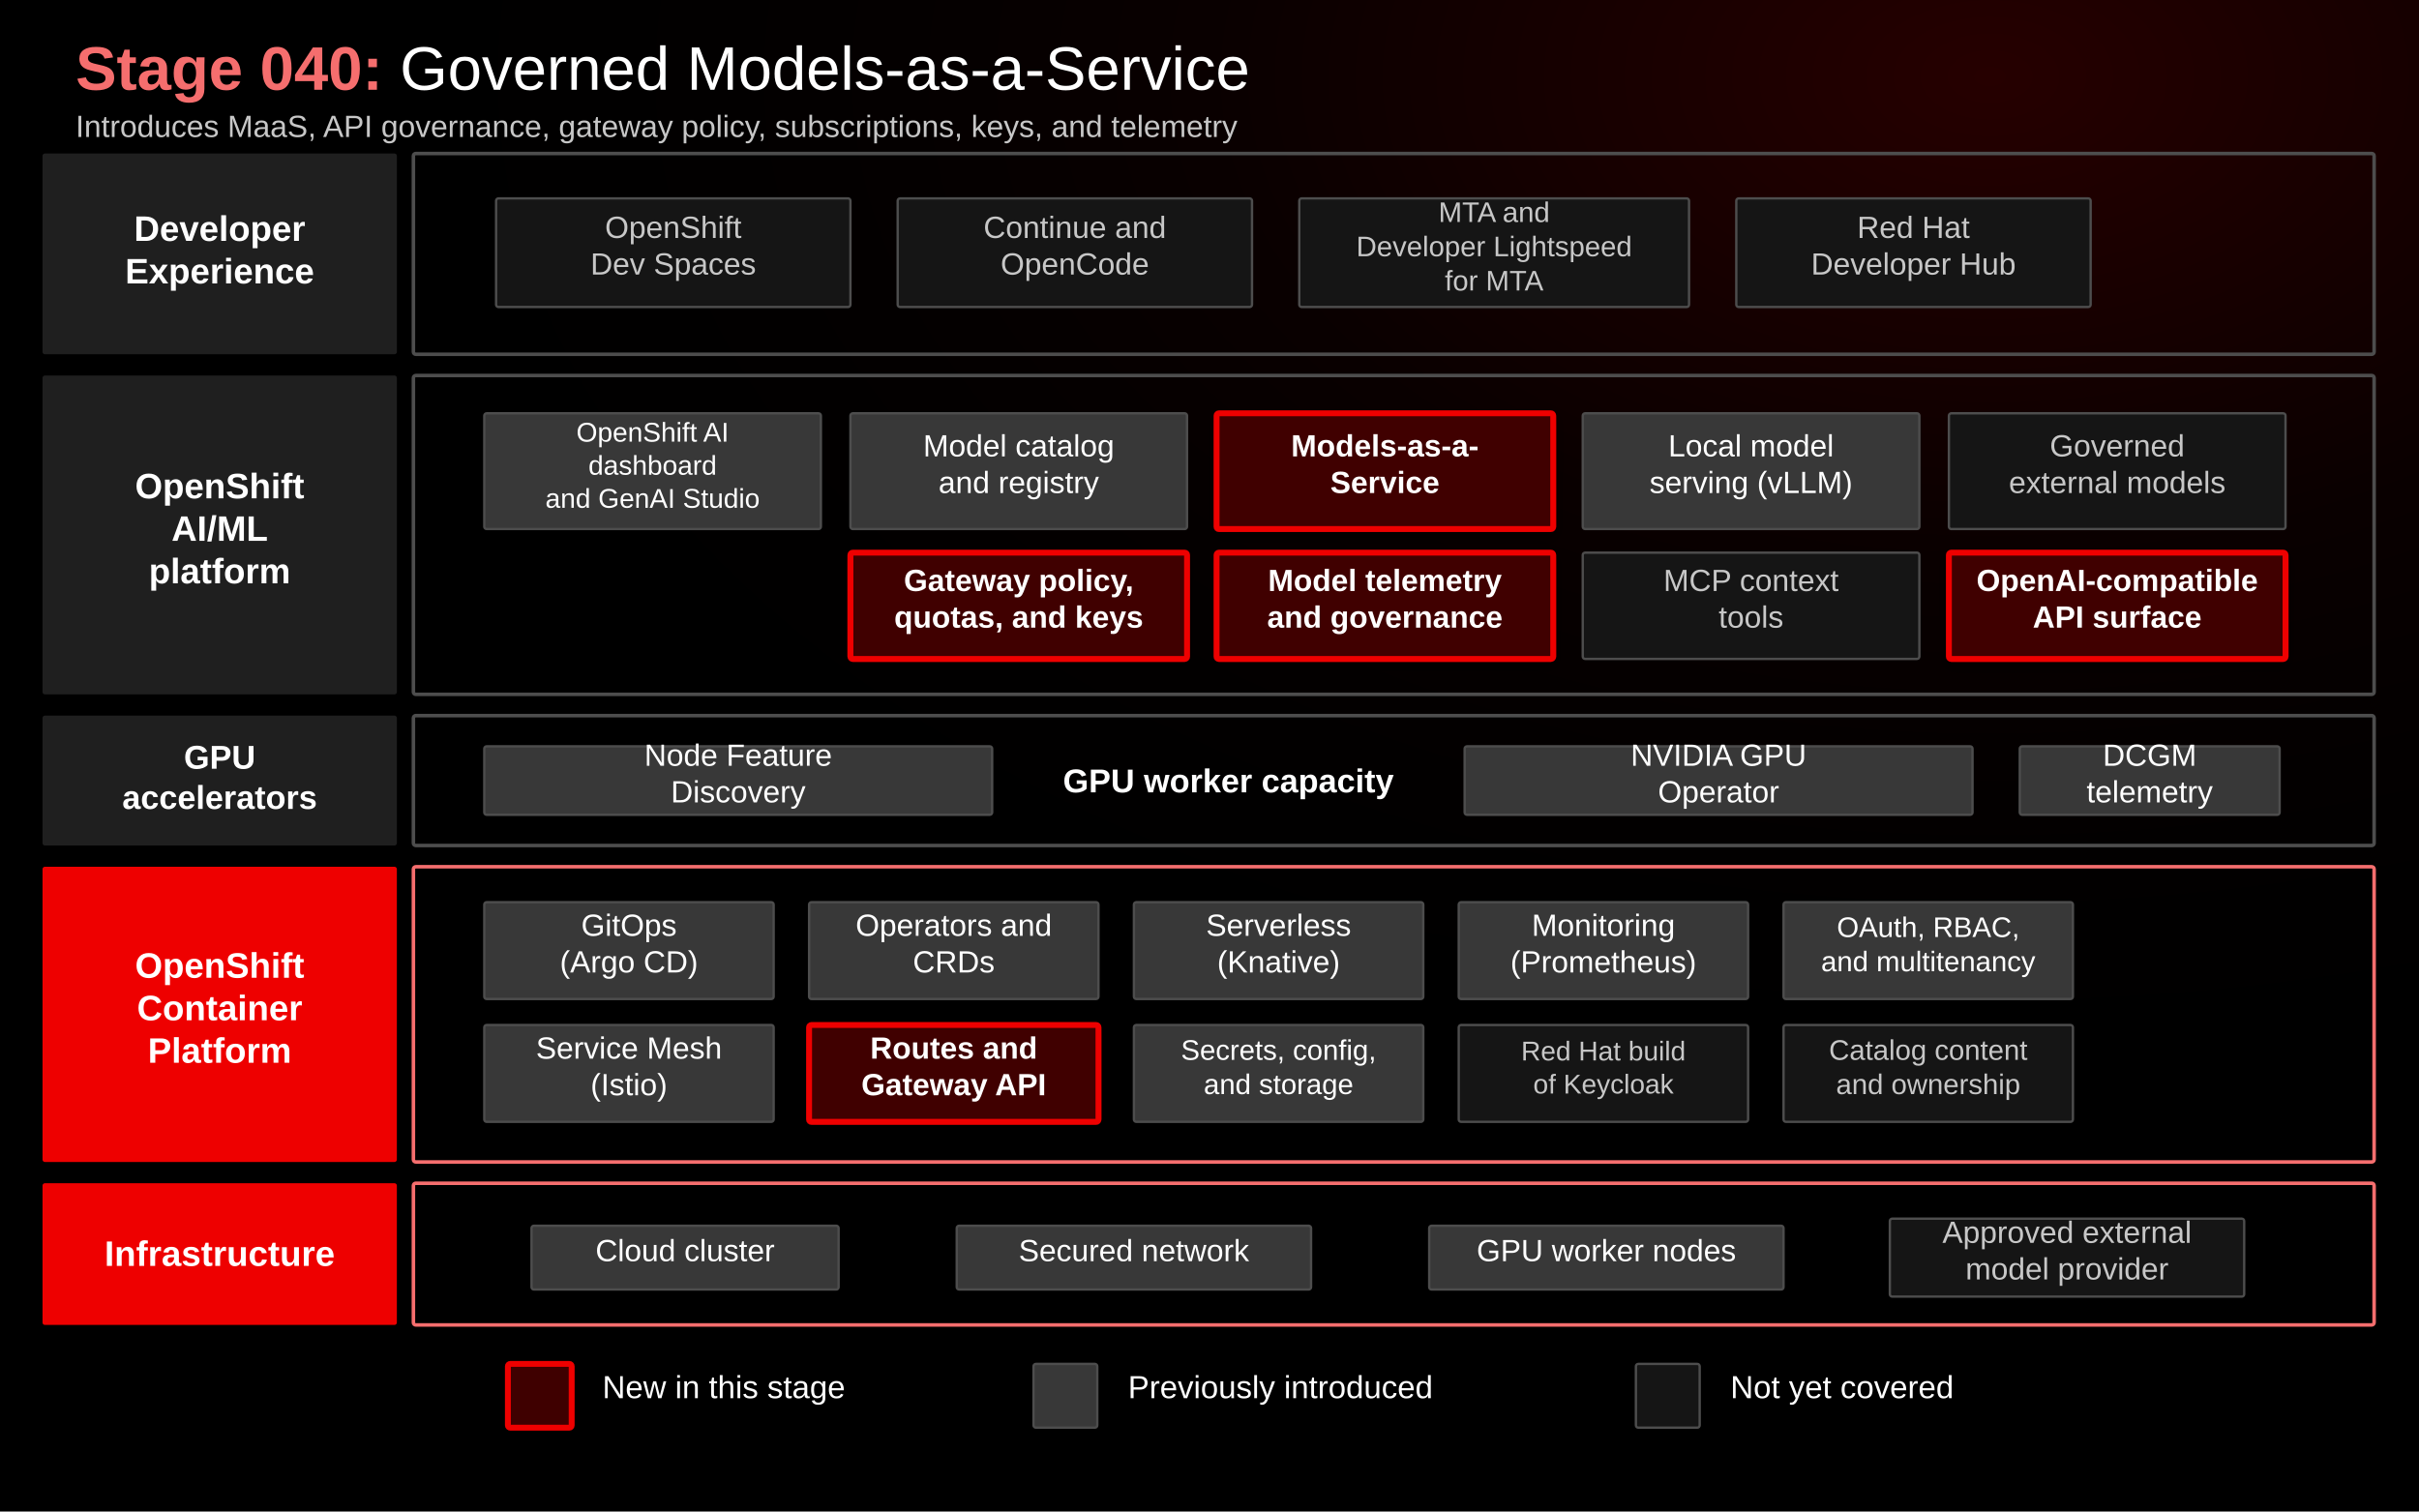
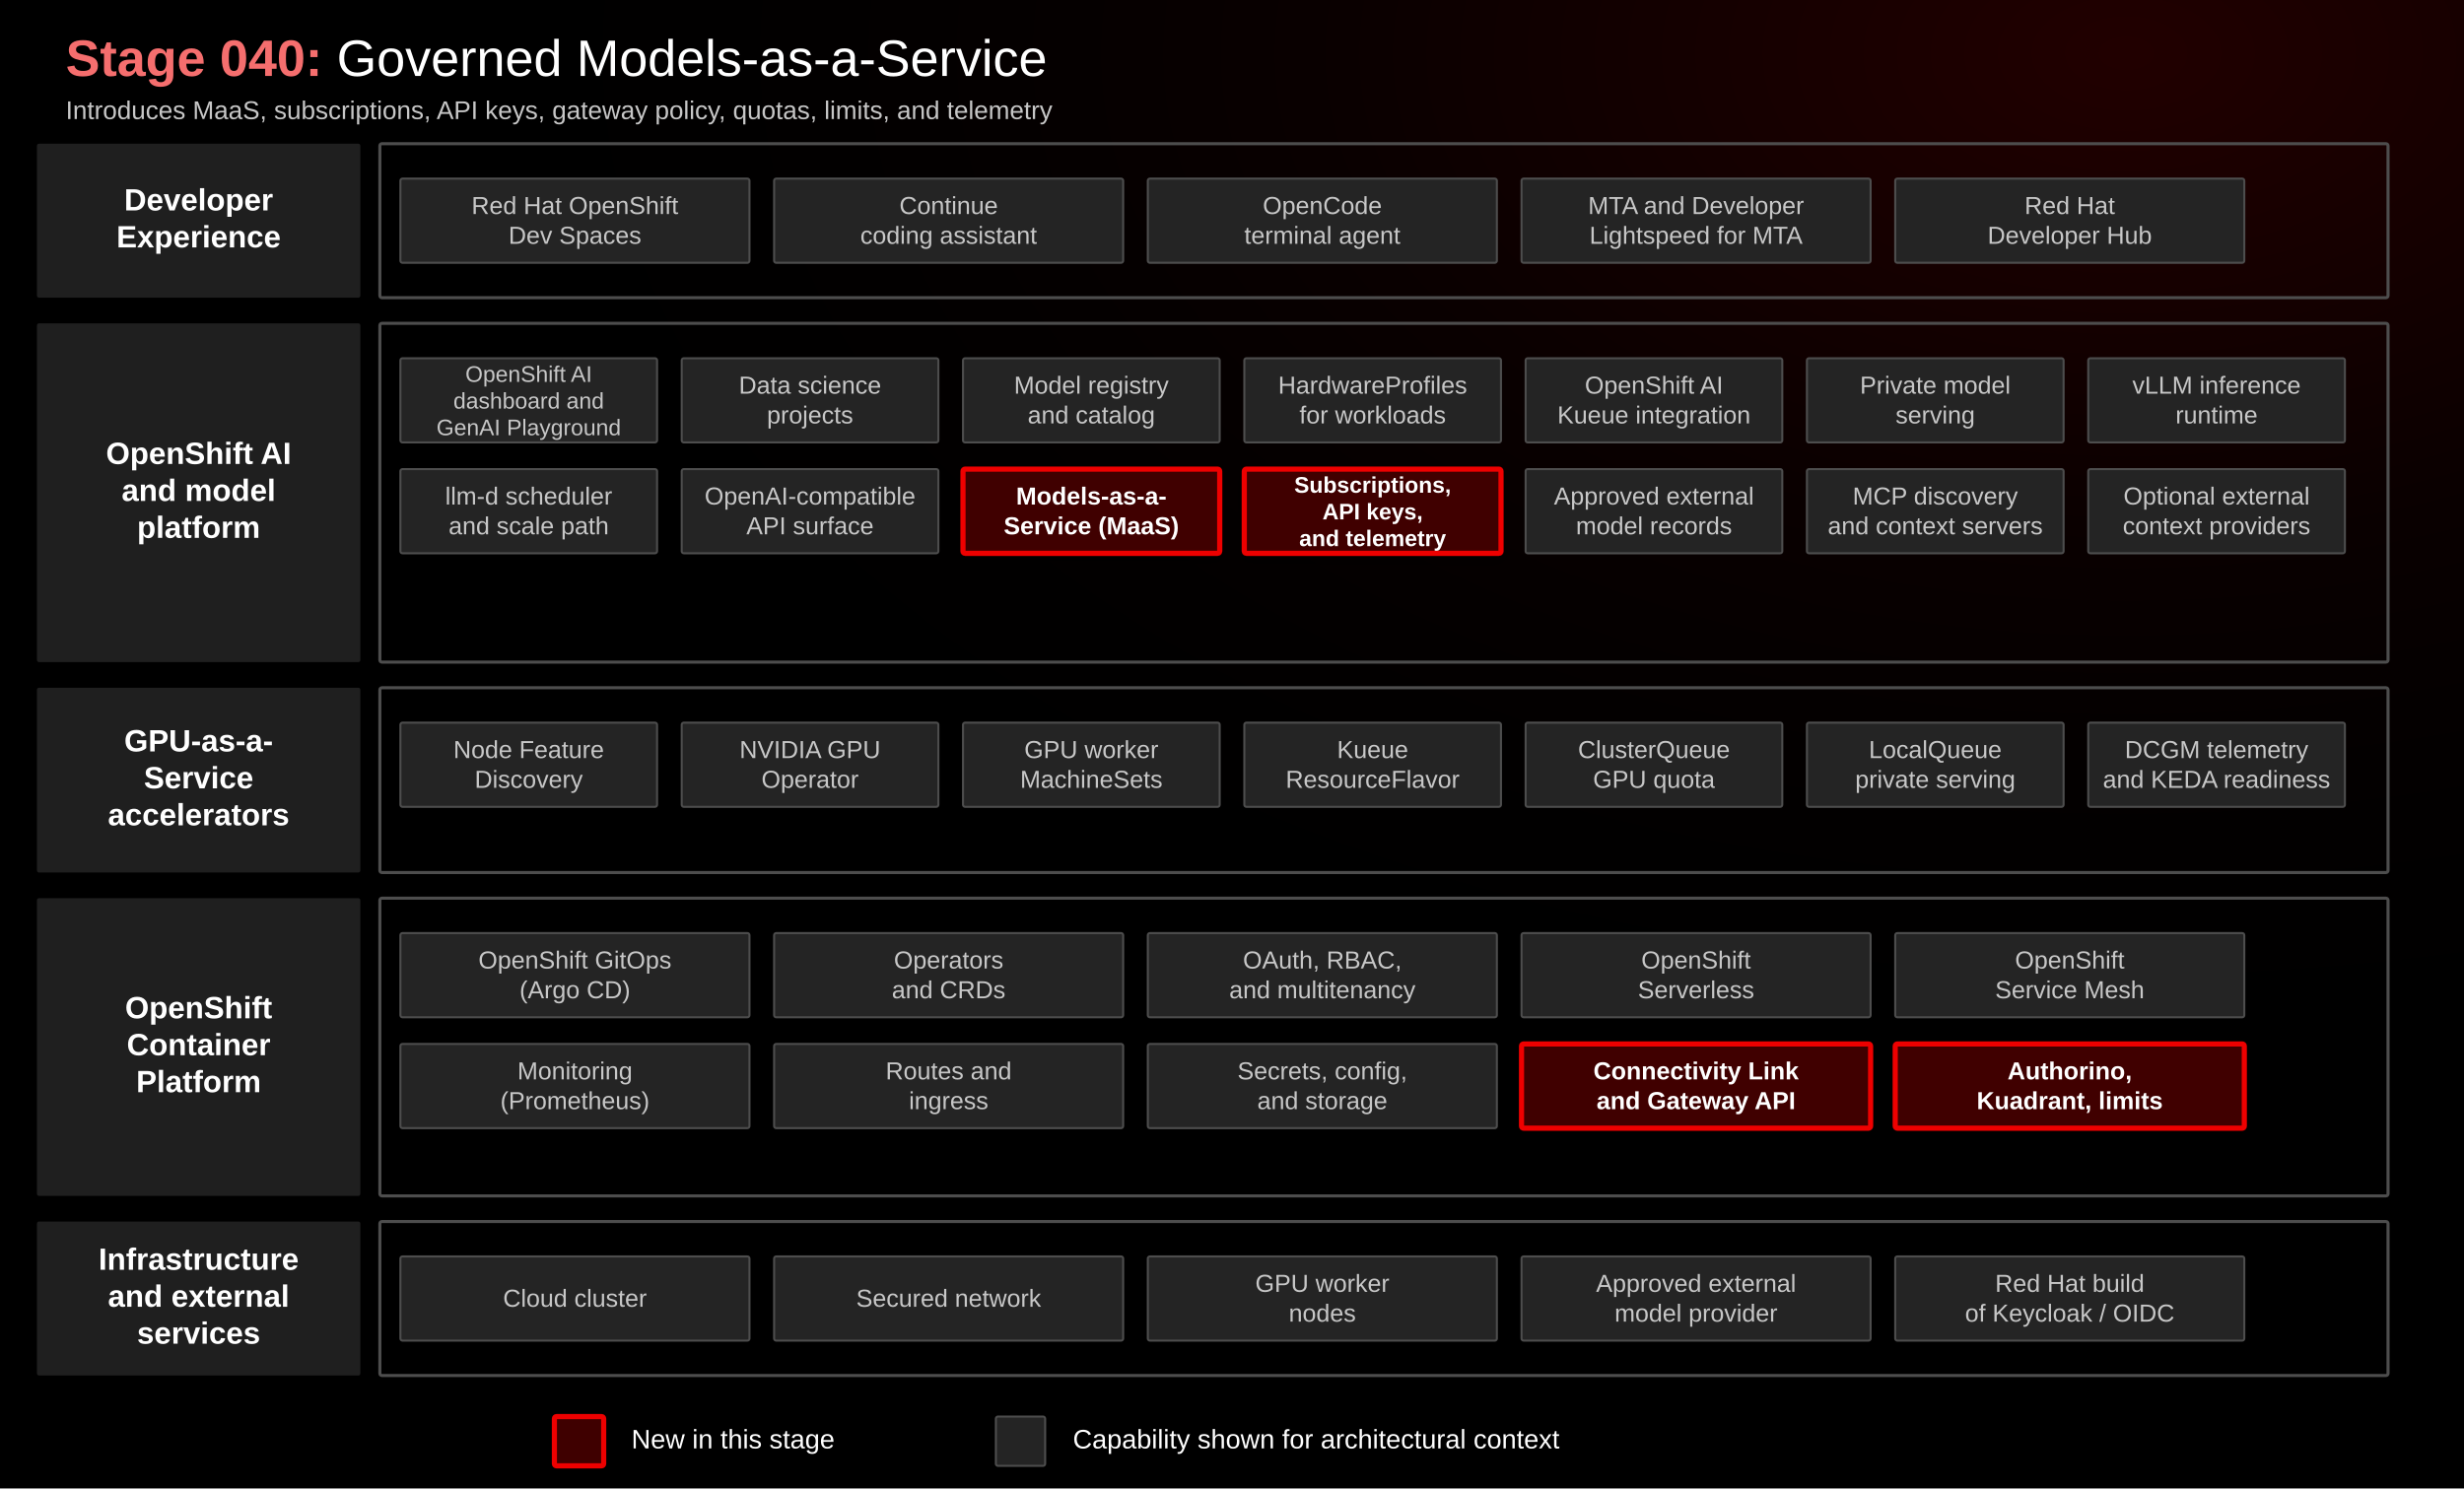
- <svg xmlns="http://www.w3.org/2000/svg" width="2048" height="1280" viewBox="0 0 2048 1280" role="img" aria-labelledby="title desc">
+ <svg xmlns="http://www.w3.org/2000/svg" width="2400" height="1450" viewBox="0 0 2400 1450" role="img" aria-labelledby="title desc">
  <style>.display{font-family:'Red Hat Display','Arial',sans-serif}.body{font-family:'Red Hat Text','Arial',sans-serif}.mono{font-family:'Red Hat Mono','Consolas',monospace}</style>
  <defs>
-     <radialGradient id="glow" cx="82%" cy="5%" r="70%">
-       <stop offset="0" stop-color="#ee0000" stop-opacity="0.16" />
-       <stop offset="0.45" stop-color="#ee0000" stop-opacity="0.04" />
+     <radialGradient id="glow" cx="86%" cy="4%" r="70%">
+       <stop offset="0" stop-color="#ee0000" stop-opacity="0.14" />
+       <stop offset="0.46" stop-color="#ee0000" stop-opacity="0.04" />
      <stop offset="1" stop-color="#000000" stop-opacity="0" />
    </radialGradient>
    <filter id="lift" x="-20%" y="-20%" width="140%" height="140%">
      <feDropShadow dx="0" dy="5" stdDeviation="5" flood-color="#000" flood-opacity="0.5" />
    </filter>
  </defs>
-   <rect width="2048" height="1280" fill="#000000" />
-   <rect width="2048" height="1280" fill="url(#glow)" />
-   <text x="64" y="76" class="display" font-size="52" fill="#ffffff" font-weight="400">
+   <rect width="2400" height="1450" fill="#000000" />
+   <rect width="2400" height="1450" fill="url(#glow)" />
+   <text x="64" y="74" class="display" font-size="50" fill="#ffffff" font-weight="400">
    <tspan fill="#f56e6e" font-weight="700">Stage 040:</tspan> Governed Models-as-a-Service</text>
-   <text x="64" y="116" class="body" font-size="26" fill="#c7c7c7">Introduces MaaS, API governance, gateway policy, subscriptions, keys, and telemetry</text>
-   <rect x="36" y="130" width="300" height="170" rx="2" fill="#1f1f1f" />
-   <text x="186" y="204" class="display" font-size="30" fill="#ffffff" font-weight="700" text-anchor="middle">Developer</text>
-   <text x="186" y="240" class="display" font-size="30" fill="#ffffff" font-weight="700" text-anchor="middle">Experience</text>
-   <rect x="350" y="130" width="1660" height="170" rx="2" fill="none" stroke="#4d4d4d" stroke-width="3" />
-   <rect x="36" y="318" width="300" height="270" rx="2" fill="#1f1f1f" />
-   <text x="186" y="422" class="display" font-size="30" fill="#ffffff" font-weight="700" text-anchor="middle">OpenShift</text>
-   <text x="186" y="458" class="display" font-size="30" fill="#ffffff" font-weight="700" text-anchor="middle">AI/ML</text>
-   <text x="186" y="494" class="display" font-size="30" fill="#ffffff" font-weight="700" text-anchor="middle">platform</text>
-   <rect x="350" y="318" width="1660" height="270" rx="2" fill="none" stroke="#4d4d4d" stroke-width="3" />
-   <rect x="36" y="606" width="300" height="110" rx="2" fill="#1f1f1f" />
-   <text x="186" y="651" class="display" font-size="28" fill="#ffffff" font-weight="700" text-anchor="middle">GPU</text>
-   <text x="186" y="685" class="display" font-size="28" fill="#ffffff" font-weight="700" text-anchor="middle">accelerators</text>
-   <rect x="350" y="606" width="1660" height="110" rx="2" fill="none" stroke="#4d4d4d" stroke-width="3" />
-   <rect x="36" y="734" width="300" height="250" rx="2" fill="#ee0000" />
-   <text x="186" y="828" class="display" font-size="30" fill="#ffffff" font-weight="700" text-anchor="middle">OpenShift</text>
-   <text x="186" y="864" class="display" font-size="30" fill="#ffffff" font-weight="700" text-anchor="middle">Container</text>
-   <text x="186" y="900" class="display" font-size="30" fill="#ffffff" font-weight="700" text-anchor="middle">Platform</text>
-   <rect x="350" y="734" width="1660" height="250" rx="2" fill="none" stroke="#f56e6e" stroke-width="3" />
-   <rect x="36" y="1002" width="300" height="120" rx="2" fill="#ee0000" />
-   <text x="186" y="1072" class="display" font-size="30" fill="#ffffff" font-weight="700" text-anchor="middle">Infrastructure</text>
-   <rect x="350" y="1002" width="1660" height="120" rx="2" fill="none" stroke="#f56e6e" stroke-width="3" />
-   <g>
-     <rect x="420" y="168" width="300" height="92" rx="2" fill="#151515" stroke="#4d4d4d" stroke-width="2" />
-     <text x="570" y="201.5" class="body" font-size="26" fill="#c7c7c7" font-weight="400" text-anchor="middle">OpenShift</text>
-     <text x="570" y="232.5" class="body" font-size="26" fill="#c7c7c7" font-weight="400" text-anchor="middle">Dev Spaces</text>
-   </g>
-   <g>
-     <rect x="760" y="168" width="300" height="92" rx="2" fill="#151515" stroke="#4d4d4d" stroke-width="2" />
-     <text x="910" y="201.5" class="body" font-size="26" fill="#c7c7c7" font-weight="400" text-anchor="middle">Continue and</text>
-     <text x="910" y="232.5" class="body" font-size="26" fill="#c7c7c7" font-weight="400" text-anchor="middle">OpenCode</text>
-   </g>
-   <g>
-     <rect x="1100" y="168" width="330" height="92" rx="2" fill="#151515" stroke="#4d4d4d" stroke-width="2" />
-     <text x="1265" y="188" class="body" font-size="24" fill="#c7c7c7" font-weight="400" text-anchor="middle">MTA and</text>
-     <text x="1265" y="217" class="body" font-size="24" fill="#c7c7c7" font-weight="400" text-anchor="middle">Developer Lightspeed</text>
-     <text x="1265" y="246" class="body" font-size="24" fill="#c7c7c7" font-weight="400" text-anchor="middle">for MTA</text>
-   </g>
-   <g>
-     <rect x="1470" y="168" width="300" height="92" rx="2" fill="#151515" stroke="#4d4d4d" stroke-width="2" />
-     <text x="1620" y="201.5" class="body" font-size="26" fill="#c7c7c7" font-weight="400" text-anchor="middle">Red Hat</text>
-     <text x="1620" y="232.5" class="body" font-size="26" fill="#c7c7c7" font-weight="400" text-anchor="middle">Developer Hub</text>
-   </g>
-   <g>
-     <rect x="410" y="350" width="285" height="98" rx="2" fill="#383838" stroke="#4d4d4d" stroke-width="2" />
-     <text x="552.5" y="374" class="body" font-size="23" fill="#ffffff" font-weight="400" text-anchor="middle">OpenShift AI</text>
-     <text x="552.5" y="402" class="body" font-size="23" fill="#ffffff" font-weight="400" text-anchor="middle">dashboard</text>
-     <text x="552.5" y="430" class="body" font-size="23" fill="#ffffff" font-weight="400" text-anchor="middle">and GenAI Studio</text>
-   </g>
-   <g>
-     <rect x="720" y="350" width="285" height="98" rx="2" fill="#383838" stroke="#4d4d4d" stroke-width="2" />
-     <text x="862.5" y="386.5" class="body" font-size="26" fill="#ffffff" font-weight="400" text-anchor="middle">Model catalog</text>
-     <text x="862.5" y="417.5" class="body" font-size="26" fill="#ffffff" font-weight="400" text-anchor="middle">and registry</text>
-   </g>
-   <g filter="url(#lift)">
-     <rect x="1030" y="350" width="285" height="98" rx="2" fill="#3f0000" stroke="#ee0000" stroke-width="5" />
-     <text x="1172.5" y="386.5" class="body" font-size="26" fill="#ffffff" font-weight="700" text-anchor="middle">Models-as-a-</text>
-     <text x="1172.5" y="417.5" class="body" font-size="26" fill="#ffffff" font-weight="700" text-anchor="middle">Service</text>
-   </g>
-   <g>
-     <rect x="1340" y="350" width="285" height="98" rx="2" fill="#383838" stroke="#4d4d4d" stroke-width="2" />
-     <text x="1482.5" y="386.5" class="body" font-size="26" fill="#ffffff" font-weight="400" text-anchor="middle">Local model</text>
-     <text x="1482.5" y="417.5" class="body" font-size="26" fill="#ffffff" font-weight="400" text-anchor="middle">serving (vLLM)</text>
-   </g>
-   <g>
-     <rect x="1650" y="350" width="285" height="98" rx="2" fill="#151515" stroke="#4d4d4d" stroke-width="2" />
-     <text x="1792.5" y="386.5" class="body" font-size="26" fill="#c7c7c7" font-weight="400" text-anchor="middle">Governed</text>
-     <text x="1792.5" y="417.5" class="body" font-size="26" fill="#c7c7c7" font-weight="400" text-anchor="middle">external models</text>
-   </g>
-   <g filter="url(#lift)">
-     <rect x="720" y="468" width="285" height="90" rx="2" fill="#3f0000" stroke="#ee0000" stroke-width="5" />
-     <text x="862.5" y="500.5" class="body" font-size="26" fill="#ffffff" font-weight="700" text-anchor="middle">Gateway policy,</text>
-     <text x="862.5" y="531.5" class="body" font-size="26" fill="#ffffff" font-weight="700" text-anchor="middle">quotas, and keys</text>
-   </g>
-   <g filter="url(#lift)">
-     <rect x="1030" y="468" width="285" height="90" rx="2" fill="#3f0000" stroke="#ee0000" stroke-width="5" />
-     <text x="1172.5" y="500.5" class="body" font-size="26" fill="#ffffff" font-weight="700" text-anchor="middle">Model telemetry</text>
-     <text x="1172.5" y="531.5" class="body" font-size="26" fill="#ffffff" font-weight="700" text-anchor="middle">and governance</text>
-   </g>
-   <g>
-     <rect x="1340" y="468" width="285" height="90" rx="2" fill="#151515" stroke="#4d4d4d" stroke-width="2" />
-     <text x="1482.5" y="500.5" class="body" font-size="26" fill="#c7c7c7" font-weight="400" text-anchor="middle">MCP context</text>
-     <text x="1482.5" y="531.5" class="body" font-size="26" fill="#c7c7c7" font-weight="400" text-anchor="middle">tools</text>
-   </g>
-   <g filter="url(#lift)">
-     <rect x="1650" y="468" width="285" height="90" rx="2" fill="#3f0000" stroke="#ee0000" stroke-width="5" />
-     <text x="1792.5" y="500.5" class="body" font-size="26" fill="#ffffff" font-weight="700" text-anchor="middle">OpenAI-compatible</text>
-     <text x="1792.5" y="531.5" class="body" font-size="26" fill="#ffffff" font-weight="700" text-anchor="middle">API surface</text>
-   </g>
-   <g>
-     <rect x="410" y="632" width="430" height="58" rx="2" fill="#383838" stroke="#4d4d4d" stroke-width="2" />
-     <text x="625" y="648.5" class="body" font-size="26" fill="#ffffff" font-weight="400" text-anchor="middle">Node Feature</text>
-     <text x="625" y="679.5" class="body" font-size="26" fill="#ffffff" font-weight="400" text-anchor="middle">Discovery</text>
-   </g>
-   <text x="1040" y="671" class="display" font-size="28" fill="#ffffff" font-weight="700" text-anchor="middle">GPU worker capacity</text>
-   <g>
-     <rect x="1240" y="632" width="430" height="58" rx="2" fill="#383838" stroke="#4d4d4d" stroke-width="2" />
-     <text x="1455" y="648.5" class="body" font-size="26" fill="#ffffff" font-weight="400" text-anchor="middle">NVIDIA GPU</text>
-     <text x="1455" y="679.5" class="body" font-size="26" fill="#ffffff" font-weight="400" text-anchor="middle">Operator</text>
-   </g>
-   <g>
-     <rect x="1710" y="632" width="220" height="58" rx="2" fill="#383838" stroke="#4d4d4d" stroke-width="2" />
-     <text x="1820" y="648.5" class="body" font-size="26" fill="#ffffff" font-weight="400" text-anchor="middle">DCGM</text>
-     <text x="1820" y="679.5" class="body" font-size="26" fill="#ffffff" font-weight="400" text-anchor="middle">telemetry</text>
-   </g>
-   <g>
-     <rect x="410" y="764" width="245" height="82" rx="2" fill="#383838" stroke="#4d4d4d" stroke-width="2" />
-     <text x="532.5" y="792.5" class="body" font-size="26" fill="#ffffff" font-weight="400" text-anchor="middle">GitOps</text>
-     <text x="532.5" y="823.5" class="body" font-size="26" fill="#ffffff" font-weight="400" text-anchor="middle">(Argo CD)</text>
-   </g>
-   <g>
-     <rect x="685" y="764" width="245" height="82" rx="2" fill="#383838" stroke="#4d4d4d" stroke-width="2" />
-     <text x="807.5" y="792.5" class="body" font-size="26" fill="#ffffff" font-weight="400" text-anchor="middle">Operators and</text>
-     <text x="807.5" y="823.5" class="body" font-size="26" fill="#ffffff" font-weight="400" text-anchor="middle">CRDs</text>
-   </g>
-   <g>
-     <rect x="960" y="764" width="245" height="82" rx="2" fill="#383838" stroke="#4d4d4d" stroke-width="2" />
-     <text x="1082.5" y="792.5" class="body" font-size="26" fill="#ffffff" font-weight="400" text-anchor="middle">Serverless</text>
-     <text x="1082.5" y="823.5" class="body" font-size="26" fill="#ffffff" font-weight="400" text-anchor="middle">(Knative)</text>
-   </g>
-   <g>
-     <rect x="1235" y="764" width="245" height="82" rx="2" fill="#383838" stroke="#4d4d4d" stroke-width="2" />
-     <text x="1357.5" y="792.5" class="body" font-size="26" fill="#ffffff" font-weight="400" text-anchor="middle">Monitoring</text>
-     <text x="1357.5" y="823.5" class="body" font-size="26" fill="#ffffff" font-weight="400" text-anchor="middle">(Prometheus)</text>
-   </g>
-   <g>
-     <rect x="1510" y="764" width="245" height="82" rx="2" fill="#383838" stroke="#4d4d4d" stroke-width="2" />
-     <text x="1632.5" y="793.5" class="body" font-size="24" fill="#ffffff" font-weight="400" text-anchor="middle">OAuth, RBAC,</text>
-     <text x="1632.5" y="822.5" class="body" font-size="24" fill="#ffffff" font-weight="400" text-anchor="middle">and multitenancy</text>
-   </g>
-   <g>
-     <rect x="410" y="868" width="245" height="82" rx="2" fill="#383838" stroke="#4d4d4d" stroke-width="2" />
-     <text x="532.5" y="896.5" class="body" font-size="26" fill="#ffffff" font-weight="400" text-anchor="middle">Service Mesh</text>
-     <text x="532.5" y="927.5" class="body" font-size="26" fill="#ffffff" font-weight="400" text-anchor="middle">(Istio)</text>
-   </g>
-   <g filter="url(#lift)">
-     <rect x="685" y="868" width="245" height="82" rx="2" fill="#3f0000" stroke="#ee0000" stroke-width="5" />
-     <text x="807.5" y="896.5" class="body" font-size="26" fill="#ffffff" font-weight="700" text-anchor="middle">Routes and</text>
-     <text x="807.5" y="927.5" class="body" font-size="26" fill="#ffffff" font-weight="700" text-anchor="middle">Gateway API</text>
-   </g>
-   <g>
-     <rect x="960" y="868" width="245" height="82" rx="2" fill="#383838" stroke="#4d4d4d" stroke-width="2" />
-     <text x="1082.5" y="897.5" class="body" font-size="24" fill="#ffffff" font-weight="400" text-anchor="middle">Secrets, config,</text>
-     <text x="1082.5" y="926.5" class="body" font-size="24" fill="#ffffff" font-weight="400" text-anchor="middle">and storage</text>
-   </g>
-   <g>
-     <rect x="1235" y="868" width="245" height="82" rx="2" fill="#151515" stroke="#4d4d4d" stroke-width="2" />
-     <text x="1357.5" y="898" class="body" font-size="23" fill="#c7c7c7" font-weight="400" text-anchor="middle">Red Hat build</text>
-     <text x="1357.5" y="926" class="body" font-size="23" fill="#c7c7c7" font-weight="400" text-anchor="middle">of Keycloak</text>
-   </g>
-   <g>
-     <rect x="1510" y="868" width="245" height="82" rx="2" fill="#151515" stroke="#4d4d4d" stroke-width="2" />
-     <text x="1632.5" y="897.5" class="body" font-size="24" fill="#c7c7c7" font-weight="400" text-anchor="middle">Catalog content</text>
-     <text x="1632.5" y="926.5" class="body" font-size="24" fill="#c7c7c7" font-weight="400" text-anchor="middle">and ownership</text>
-   </g>
-   <g>
-     <rect x="450" y="1038" width="260" height="54" rx="2" fill="#383838" stroke="#4d4d4d" stroke-width="2" />
-     <text x="580" y="1068" class="body" font-size="26" fill="#ffffff" font-weight="400" text-anchor="middle">Cloud cluster</text>
-   </g>
-   <g>
-     <rect x="810" y="1038" width="300" height="54" rx="2" fill="#383838" stroke="#4d4d4d" stroke-width="2" />
-     <text x="960" y="1068" class="body" font-size="26" fill="#ffffff" font-weight="400" text-anchor="middle">Secured network</text>
-   </g>
-   <g>
-     <rect x="1210" y="1038" width="300" height="54" rx="2" fill="#383838" stroke="#4d4d4d" stroke-width="2" />
-     <text x="1360" y="1068" class="body" font-size="26" fill="#ffffff" font-weight="400" text-anchor="middle">GPU worker nodes</text>
-   </g>
-   <g>
-     <rect x="1600" y="1032" width="300" height="66" rx="2" fill="#151515" stroke="#4d4d4d" stroke-width="2" />
-     <text x="1750" y="1052.5" class="body" font-size="26" fill="#c7c7c7" font-weight="400" text-anchor="middle">Approved external</text>
-     <text x="1750" y="1083.5" class="body" font-size="26" fill="#c7c7c7" font-weight="400" text-anchor="middle">model provider</text>
-   </g>
-   <g>
-     <rect x="430" y="1155" width="54" height="54" rx="2" fill="#3f0000" stroke="#ee0000" stroke-width="5" />
-     <text x="510" y="1184" class="body" font-size="27" fill="#ffffff">New in this stage</text>
-     <rect x="875" y="1155" width="54" height="54" rx="2" fill="#383838" stroke="#4d4d4d" stroke-width="2" />
-     <text x="955" y="1184" class="body" font-size="27" fill="#ffffff">Previously introduced</text>
-     <rect x="1385" y="1155" width="54" height="54" rx="2" fill="#151515" stroke="#4d4d4d" stroke-width="2" />
-     <text x="1465" y="1184" class="body" font-size="27" fill="#ffffff">Not yet covered</text>
+   <text x="64" y="116" class="body" font-size="25" fill="#c7c7c7">Introduces MaaS, subscriptions, API keys, gateway policy, quotas, limits, and telemetry</text>
+   <rect x="36" y="140" width="315" height="150" rx="2" fill="#1f1f1f" />
+   <text x="193.5" y="205" class="body" font-size="30" fill="#ffffff" font-weight="700" text-anchor="middle">Developer</text>
+   <text x="193.5" y="241" class="body" font-size="30" fill="#ffffff" font-weight="700" text-anchor="middle">Experience</text>
+   <rect x="370" y="140" width="1956" height="150" rx="2" fill="none" stroke="#4d4d4d" stroke-width="3" />
+   <g>
+     <rect x="390" y="174" width="340" height="82" rx="2" fill="#242424" stroke="#4d4d4d" stroke-width="2" />
+     <text x="560" y="208.5" class="body" font-size="24" fill="#c7c7c7" font-weight="400" text-anchor="middle">Red Hat OpenShift</text>
+     <text x="560" y="237.5" class="body" font-size="24" fill="#c7c7c7" font-weight="400" text-anchor="middle">Dev Spaces</text>
+   </g>
+   <g>
+     <rect x="754" y="174" width="340" height="82" rx="2" fill="#242424" stroke="#4d4d4d" stroke-width="2" />
+     <text x="924" y="208.5" class="body" font-size="24" fill="#c7c7c7" font-weight="400" text-anchor="middle">Continue</text>
+     <text x="924" y="237.5" class="body" font-size="24" fill="#c7c7c7" font-weight="400" text-anchor="middle">coding assistant</text>
+   </g>
+   <g>
+     <rect x="1118" y="174" width="340" height="82" rx="2" fill="#242424" stroke="#4d4d4d" stroke-width="2" />
+     <text x="1288" y="208.5" class="body" font-size="24" fill="#c7c7c7" font-weight="400" text-anchor="middle">OpenCode</text>
+     <text x="1288" y="237.5" class="body" font-size="24" fill="#c7c7c7" font-weight="400" text-anchor="middle">terminal agent</text>
+   </g>
+   <g>
+     <rect x="1482" y="174" width="340" height="82" rx="2" fill="#242424" stroke="#4d4d4d" stroke-width="2" />
+     <text x="1652" y="208.5" class="body" font-size="24" fill="#c7c7c7" font-weight="400" text-anchor="middle">MTA and Developer</text>
+     <text x="1652" y="237.5" class="body" font-size="24" fill="#c7c7c7" font-weight="400" text-anchor="middle">Lightspeed for MTA</text>
+   </g>
+   <g>
+     <rect x="1846" y="174" width="340" height="82" rx="2" fill="#242424" stroke="#4d4d4d" stroke-width="2" />
+     <text x="2016" y="208.5" class="body" font-size="24" fill="#c7c7c7" font-weight="400" text-anchor="middle">Red Hat</text>
+     <text x="2016" y="237.5" class="body" font-size="24" fill="#c7c7c7" font-weight="400" text-anchor="middle">Developer Hub</text>
+   </g>
+   <rect x="36" y="315" width="315" height="330" rx="2" fill="#1f1f1f" />
+   <text x="193.5" y="452" class="body" font-size="30" fill="#ffffff" font-weight="700" text-anchor="middle">OpenShift AI</text>
+   <text x="193.5" y="488" class="body" font-size="30" fill="#ffffff" font-weight="700" text-anchor="middle">and model</text>
+   <text x="193.5" y="524" class="body" font-size="30" fill="#ffffff" font-weight="700" text-anchor="middle">platform</text>
+   <rect x="370" y="315" width="1956" height="330" rx="2" fill="none" stroke="#4d4d4d" stroke-width="3" />
+   <g>
+     <rect x="390" y="349" width="250" height="82" rx="2" fill="#242424" stroke="#4d4d4d" stroke-width="2" />
+     <text x="515" y="372" class="body" font-size="22" fill="#c7c7c7" font-weight="400" text-anchor="middle">OpenShift AI</text>
+     <text x="515" y="398" class="body" font-size="22" fill="#c7c7c7" font-weight="400" text-anchor="middle">dashboard and</text>
+     <text x="515" y="424" class="body" font-size="22" fill="#c7c7c7" font-weight="400" text-anchor="middle">GenAI Playground</text>
+   </g>
+   <g>
+     <rect x="664" y="349" width="250" height="82" rx="2" fill="#242424" stroke="#4d4d4d" stroke-width="2" />
+     <text x="789" y="383.5" class="body" font-size="24" fill="#c7c7c7" font-weight="400" text-anchor="middle">Data science</text>
+     <text x="789" y="412.5" class="body" font-size="24" fill="#c7c7c7" font-weight="400" text-anchor="middle">projects</text>
+   </g>
+   <g>
+     <rect x="938" y="349" width="250" height="82" rx="2" fill="#242424" stroke="#4d4d4d" stroke-width="2" />
+     <text x="1063" y="383.5" class="body" font-size="24" fill="#c7c7c7" font-weight="400" text-anchor="middle">Model registry</text>
+     <text x="1063" y="412.5" class="body" font-size="24" fill="#c7c7c7" font-weight="400" text-anchor="middle">and catalog</text>
+   </g>
+   <g>
+     <rect x="1212" y="349" width="250" height="82" rx="2" fill="#242424" stroke="#4d4d4d" stroke-width="2" />
+     <text x="1337" y="383.5" class="body" font-size="24" fill="#c7c7c7" font-weight="400" text-anchor="middle">HardwareProfiles</text>
+     <text x="1337" y="412.5" class="body" font-size="24" fill="#c7c7c7" font-weight="400" text-anchor="middle">for workloads</text>
+   </g>
+   <g>
+     <rect x="1486" y="349" width="250" height="82" rx="2" fill="#242424" stroke="#4d4d4d" stroke-width="2" />
+     <text x="1611" y="383.5" class="body" font-size="24" fill="#c7c7c7" font-weight="400" text-anchor="middle">OpenShift AI</text>
+     <text x="1611" y="412.5" class="body" font-size="24" fill="#c7c7c7" font-weight="400" text-anchor="middle">Kueue integration</text>
+   </g>
+   <g>
+     <rect x="1760" y="349" width="250" height="82" rx="2" fill="#242424" stroke="#4d4d4d" stroke-width="2" />
+     <text x="1885" y="383.5" class="body" font-size="24" fill="#c7c7c7" font-weight="400" text-anchor="middle">Private model</text>
+     <text x="1885" y="412.5" class="body" font-size="24" fill="#c7c7c7" font-weight="400" text-anchor="middle">serving</text>
+   </g>
+   <g>
+     <rect x="2034" y="349" width="250" height="82" rx="2" fill="#242424" stroke="#4d4d4d" stroke-width="2" />
+     <text x="2159" y="383.5" class="body" font-size="24" fill="#c7c7c7" font-weight="400" text-anchor="middle">vLLM inference</text>
+     <text x="2159" y="412.5" class="body" font-size="24" fill="#c7c7c7" font-weight="400" text-anchor="middle">runtime</text>
+   </g>
+   <g>
+     <rect x="390" y="457" width="250" height="82" rx="2" fill="#242424" stroke="#4d4d4d" stroke-width="2" />
+     <text x="515" y="491.5" class="body" font-size="24" fill="#c7c7c7" font-weight="400" text-anchor="middle">llm-d scheduler</text>
+     <text x="515" y="520.5" class="body" font-size="24" fill="#c7c7c7" font-weight="400" text-anchor="middle">and scale path</text>
+   </g>
+   <g>
+     <rect x="664" y="457" width="250" height="82" rx="2" fill="#242424" stroke="#4d4d4d" stroke-width="2" />
+     <text x="789" y="491.5" class="body" font-size="24" fill="#c7c7c7" font-weight="400" text-anchor="middle">OpenAI-compatible</text>
+     <text x="789" y="520.5" class="body" font-size="24" fill="#c7c7c7" font-weight="400" text-anchor="middle">API surface</text>
+   </g>
+   <g filter="url(#lift)">
+     <rect x="938" y="457" width="250" height="82" rx="2" fill="#3f0000" stroke="#ee0000" stroke-width="5" />
+     <text x="1063" y="491.5" class="body" font-size="24" fill="#ffffff" font-weight="700" text-anchor="middle">Models-as-a-</text>
+     <text x="1063" y="520.5" class="body" font-size="24" fill="#ffffff" font-weight="700" text-anchor="middle">Service (MaaS)</text>
+   </g>
+   <g filter="url(#lift)">
+     <rect x="1212" y="457" width="250" height="82" rx="2" fill="#3f0000" stroke="#ee0000" stroke-width="5" />
+     <text x="1337" y="480" class="body" font-size="22" fill="#ffffff" font-weight="700" text-anchor="middle">Subscriptions,</text>
+     <text x="1337" y="506" class="body" font-size="22" fill="#ffffff" font-weight="700" text-anchor="middle">API keys,</text>
+     <text x="1337" y="532" class="body" font-size="22" fill="#ffffff" font-weight="700" text-anchor="middle">and telemetry</text>
+   </g>
+   <g>
+     <rect x="1486" y="457" width="250" height="82" rx="2" fill="#242424" stroke="#4d4d4d" stroke-width="2" />
+     <text x="1611" y="491.5" class="body" font-size="24" fill="#c7c7c7" font-weight="400" text-anchor="middle">Approved external</text>
+     <text x="1611" y="520.5" class="body" font-size="24" fill="#c7c7c7" font-weight="400" text-anchor="middle">model records</text>
+   </g>
+   <g>
+     <rect x="1760" y="457" width="250" height="82" rx="2" fill="#242424" stroke="#4d4d4d" stroke-width="2" />
+     <text x="1885" y="491.5" class="body" font-size="24" fill="#c7c7c7" font-weight="400" text-anchor="middle">MCP discovery</text>
+     <text x="1885" y="520.5" class="body" font-size="24" fill="#c7c7c7" font-weight="400" text-anchor="middle">and context servers</text>
+   </g>
+   <g>
+     <rect x="2034" y="457" width="250" height="82" rx="2" fill="#242424" stroke="#4d4d4d" stroke-width="2" />
+     <text x="2159" y="491.5" class="body" font-size="24" fill="#c7c7c7" font-weight="400" text-anchor="middle">Optional external</text>
+     <text x="2159" y="520.5" class="body" font-size="24" fill="#c7c7c7" font-weight="400" text-anchor="middle">context providers</text>
+   </g>
+   <rect x="36" y="670" width="315" height="180" rx="2" fill="#1f1f1f" />
+   <text x="193.5" y="732" class="body" font-size="30" fill="#ffffff" font-weight="700" text-anchor="middle">GPU-as-a-</text>
+   <text x="193.5" y="768" class="body" font-size="30" fill="#ffffff" font-weight="700" text-anchor="middle">Service</text>
+   <text x="193.5" y="804" class="body" font-size="30" fill="#ffffff" font-weight="700" text-anchor="middle">accelerators</text>
+   <rect x="370" y="670" width="1956" height="180" rx="2" fill="none" stroke="#4d4d4d" stroke-width="3" />
+   <g>
+     <rect x="390" y="704" width="250" height="82" rx="2" fill="#242424" stroke="#4d4d4d" stroke-width="2" />
+     <text x="515" y="738.5" class="body" font-size="24" fill="#c7c7c7" font-weight="400" text-anchor="middle">Node Feature</text>
+     <text x="515" y="767.5" class="body" font-size="24" fill="#c7c7c7" font-weight="400" text-anchor="middle">Discovery</text>
+   </g>
+   <g>
+     <rect x="664" y="704" width="250" height="82" rx="2" fill="#242424" stroke="#4d4d4d" stroke-width="2" />
+     <text x="789" y="738.5" class="body" font-size="24" fill="#c7c7c7" font-weight="400" text-anchor="middle">NVIDIA GPU</text>
+     <text x="789" y="767.5" class="body" font-size="24" fill="#c7c7c7" font-weight="400" text-anchor="middle">Operator</text>
+   </g>
+   <g>
+     <rect x="938" y="704" width="250" height="82" rx="2" fill="#242424" stroke="#4d4d4d" stroke-width="2" />
+     <text x="1063" y="738.5" class="body" font-size="24" fill="#c7c7c7" font-weight="400" text-anchor="middle">GPU worker</text>
+     <text x="1063" y="767.5" class="body" font-size="24" fill="#c7c7c7" font-weight="400" text-anchor="middle">MachineSets</text>
+   </g>
+   <g>
+     <rect x="1212" y="704" width="250" height="82" rx="2" fill="#242424" stroke="#4d4d4d" stroke-width="2" />
+     <text x="1337" y="738.5" class="body" font-size="24" fill="#c7c7c7" font-weight="400" text-anchor="middle">Kueue</text>
+     <text x="1337" y="767.5" class="body" font-size="24" fill="#c7c7c7" font-weight="400" text-anchor="middle">ResourceFlavor</text>
+   </g>
+   <g>
+     <rect x="1486" y="704" width="250" height="82" rx="2" fill="#242424" stroke="#4d4d4d" stroke-width="2" />
+     <text x="1611" y="738.5" class="body" font-size="24" fill="#c7c7c7" font-weight="400" text-anchor="middle">ClusterQueue</text>
+     <text x="1611" y="767.5" class="body" font-size="24" fill="#c7c7c7" font-weight="400" text-anchor="middle">GPU quota</text>
+   </g>
+   <g>
+     <rect x="1760" y="704" width="250" height="82" rx="2" fill="#242424" stroke="#4d4d4d" stroke-width="2" />
+     <text x="1885" y="738.5" class="body" font-size="24" fill="#c7c7c7" font-weight="400" text-anchor="middle">LocalQueue</text>
+     <text x="1885" y="767.5" class="body" font-size="24" fill="#c7c7c7" font-weight="400" text-anchor="middle">private serving</text>
+   </g>
+   <g>
+     <rect x="2034" y="704" width="250" height="82" rx="2" fill="#242424" stroke="#4d4d4d" stroke-width="2" />
+     <text x="2159" y="738.5" class="body" font-size="24" fill="#c7c7c7" font-weight="400" text-anchor="middle">DCGM telemetry</text>
+     <text x="2159" y="767.5" class="body" font-size="24" fill="#c7c7c7" font-weight="400" text-anchor="middle">and KEDA readiness</text>
+   </g>
+   <rect x="36" y="875" width="315" height="290" rx="2" fill="#1f1f1f" />
+   <text x="193.5" y="992" class="body" font-size="30" fill="#ffffff" font-weight="700" text-anchor="middle">OpenShift</text>
+   <text x="193.5" y="1028" class="body" font-size="30" fill="#ffffff" font-weight="700" text-anchor="middle">Container</text>
+   <text x="193.5" y="1064" class="body" font-size="30" fill="#ffffff" font-weight="700" text-anchor="middle">Platform</text>
+   <rect x="370" y="875" width="1956" height="290" rx="2" fill="none" stroke="#4d4d4d" stroke-width="3" />
+   <g>
+     <rect x="390" y="909" width="340" height="82" rx="2" fill="#242424" stroke="#4d4d4d" stroke-width="2" />
+     <text x="560" y="943.5" class="body" font-size="24" fill="#c7c7c7" font-weight="400" text-anchor="middle">OpenShift GitOps</text>
+     <text x="560" y="972.5" class="body" font-size="24" fill="#c7c7c7" font-weight="400" text-anchor="middle">(Argo CD)</text>
+   </g>
+   <g>
+     <rect x="754" y="909" width="340" height="82" rx="2" fill="#242424" stroke="#4d4d4d" stroke-width="2" />
+     <text x="924" y="943.5" class="body" font-size="24" fill="#c7c7c7" font-weight="400" text-anchor="middle">Operators</text>
+     <text x="924" y="972.5" class="body" font-size="24" fill="#c7c7c7" font-weight="400" text-anchor="middle">and CRDs</text>
+   </g>
+   <g>
+     <rect x="1118" y="909" width="340" height="82" rx="2" fill="#242424" stroke="#4d4d4d" stroke-width="2" />
+     <text x="1288" y="943.5" class="body" font-size="24" fill="#c7c7c7" font-weight="400" text-anchor="middle">OAuth, RBAC,</text>
+     <text x="1288" y="972.5" class="body" font-size="24" fill="#c7c7c7" font-weight="400" text-anchor="middle">and multitenancy</text>
+   </g>
+   <g>
+     <rect x="1482" y="909" width="340" height="82" rx="2" fill="#242424" stroke="#4d4d4d" stroke-width="2" />
+     <text x="1652" y="943.5" class="body" font-size="24" fill="#c7c7c7" font-weight="400" text-anchor="middle">OpenShift</text>
+     <text x="1652" y="972.5" class="body" font-size="24" fill="#c7c7c7" font-weight="400" text-anchor="middle">Serverless</text>
+   </g>
+   <g>
+     <rect x="1846" y="909" width="340" height="82" rx="2" fill="#242424" stroke="#4d4d4d" stroke-width="2" />
+     <text x="2016" y="943.5" class="body" font-size="24" fill="#c7c7c7" font-weight="400" text-anchor="middle">OpenShift</text>
+     <text x="2016" y="972.5" class="body" font-size="24" fill="#c7c7c7" font-weight="400" text-anchor="middle">Service Mesh</text>
+   </g>
+   <g>
+     <rect x="390" y="1017" width="340" height="82" rx="2" fill="#242424" stroke="#4d4d4d" stroke-width="2" />
+     <text x="560" y="1051.5" class="body" font-size="24" fill="#c7c7c7" font-weight="400" text-anchor="middle">Monitoring</text>
+     <text x="560" y="1080.5" class="body" font-size="24" fill="#c7c7c7" font-weight="400" text-anchor="middle">(Prometheus)</text>
+   </g>
+   <g>
+     <rect x="754" y="1017" width="340" height="82" rx="2" fill="#242424" stroke="#4d4d4d" stroke-width="2" />
+     <text x="924" y="1051.5" class="body" font-size="24" fill="#c7c7c7" font-weight="400" text-anchor="middle">Routes and</text>
+     <text x="924" y="1080.5" class="body" font-size="24" fill="#c7c7c7" font-weight="400" text-anchor="middle">ingress</text>
+   </g>
+   <g>
+     <rect x="1118" y="1017" width="340" height="82" rx="2" fill="#242424" stroke="#4d4d4d" stroke-width="2" />
+     <text x="1288" y="1051.5" class="body" font-size="24" fill="#c7c7c7" font-weight="400" text-anchor="middle">Secrets, config,</text>
+     <text x="1288" y="1080.5" class="body" font-size="24" fill="#c7c7c7" font-weight="400" text-anchor="middle">and storage</text>
+   </g>
+   <g filter="url(#lift)">
+     <rect x="1482" y="1017" width="340" height="82" rx="2" fill="#3f0000" stroke="#ee0000" stroke-width="5" />
+     <text x="1652" y="1051.5" class="body" font-size="24" fill="#ffffff" font-weight="700" text-anchor="middle">Connectivity Link</text>
+     <text x="1652" y="1080.5" class="body" font-size="24" fill="#ffffff" font-weight="700" text-anchor="middle">and Gateway API</text>
+   </g>
+   <g filter="url(#lift)">
+     <rect x="1846" y="1017" width="340" height="82" rx="2" fill="#3f0000" stroke="#ee0000" stroke-width="5" />
+     <text x="2016" y="1051.5" class="body" font-size="24" fill="#ffffff" font-weight="700" text-anchor="middle">Authorino,</text>
+     <text x="2016" y="1080.5" class="body" font-size="24" fill="#ffffff" font-weight="700" text-anchor="middle">Kuadrant, limits</text>
+   </g>
+   <rect x="36" y="1190" width="315" height="150" rx="2" fill="#1f1f1f" />
+   <text x="193.5" y="1237" class="body" font-size="30" fill="#ffffff" font-weight="700" text-anchor="middle">Infrastructure</text>
+   <text x="193.5" y="1273" class="body" font-size="30" fill="#ffffff" font-weight="700" text-anchor="middle">and external</text>
+   <text x="193.5" y="1309" class="body" font-size="30" fill="#ffffff" font-weight="700" text-anchor="middle">services</text>
+   <rect x="370" y="1190" width="1956" height="150" rx="2" fill="none" stroke="#4d4d4d" stroke-width="3" />
+   <g>
+     <rect x="390" y="1224" width="340" height="82" rx="2" fill="#242424" stroke="#4d4d4d" stroke-width="2" />
+     <text x="560" y="1273" class="body" font-size="24" fill="#c7c7c7" font-weight="400" text-anchor="middle">Cloud cluster</text>
+   </g>
+   <g>
+     <rect x="754" y="1224" width="340" height="82" rx="2" fill="#242424" stroke="#4d4d4d" stroke-width="2" />
+     <text x="924" y="1273" class="body" font-size="24" fill="#c7c7c7" font-weight="400" text-anchor="middle">Secured network</text>
+   </g>
+   <g>
+     <rect x="1118" y="1224" width="340" height="82" rx="2" fill="#242424" stroke="#4d4d4d" stroke-width="2" />
+     <text x="1288" y="1258.5" class="body" font-size="24" fill="#c7c7c7" font-weight="400" text-anchor="middle">GPU worker</text>
+     <text x="1288" y="1287.5" class="body" font-size="24" fill="#c7c7c7" font-weight="400" text-anchor="middle">nodes</text>
+   </g>
+   <g>
+     <rect x="1482" y="1224" width="340" height="82" rx="2" fill="#242424" stroke="#4d4d4d" stroke-width="2" />
+     <text x="1652" y="1258.5" class="body" font-size="24" fill="#c7c7c7" font-weight="400" text-anchor="middle">Approved external</text>
+     <text x="1652" y="1287.5" class="body" font-size="24" fill="#c7c7c7" font-weight="400" text-anchor="middle">model provider</text>
+   </g>
+   <g>
+     <rect x="1846" y="1224" width="340" height="82" rx="2" fill="#242424" stroke="#4d4d4d" stroke-width="2" />
+     <text x="2016" y="1258.5" class="body" font-size="24" fill="#c7c7c7" font-weight="400" text-anchor="middle">Red Hat build</text>
+     <text x="2016" y="1287.5" class="body" font-size="24" fill="#c7c7c7" font-weight="400" text-anchor="middle">of Keycloak / OIDC</text>
+   </g>
+   <g>
+     <rect x="540" y="1380" width="48" height="48" rx="2" fill="#3f0000" stroke="#ee0000" stroke-width="5" />
+     <text x="615" y="1411" class="body" font-size="26" fill="#ffffff">New in this stage</text>
+     <rect x="970" y="1380" width="48" height="48" rx="2" fill="#242424" stroke="#4d4d4d" stroke-width="2" />
+     <text x="1045" y="1411" class="body" font-size="26" fill="#ffffff">Capability shown for architectural context</text>
  </g>
</svg>
